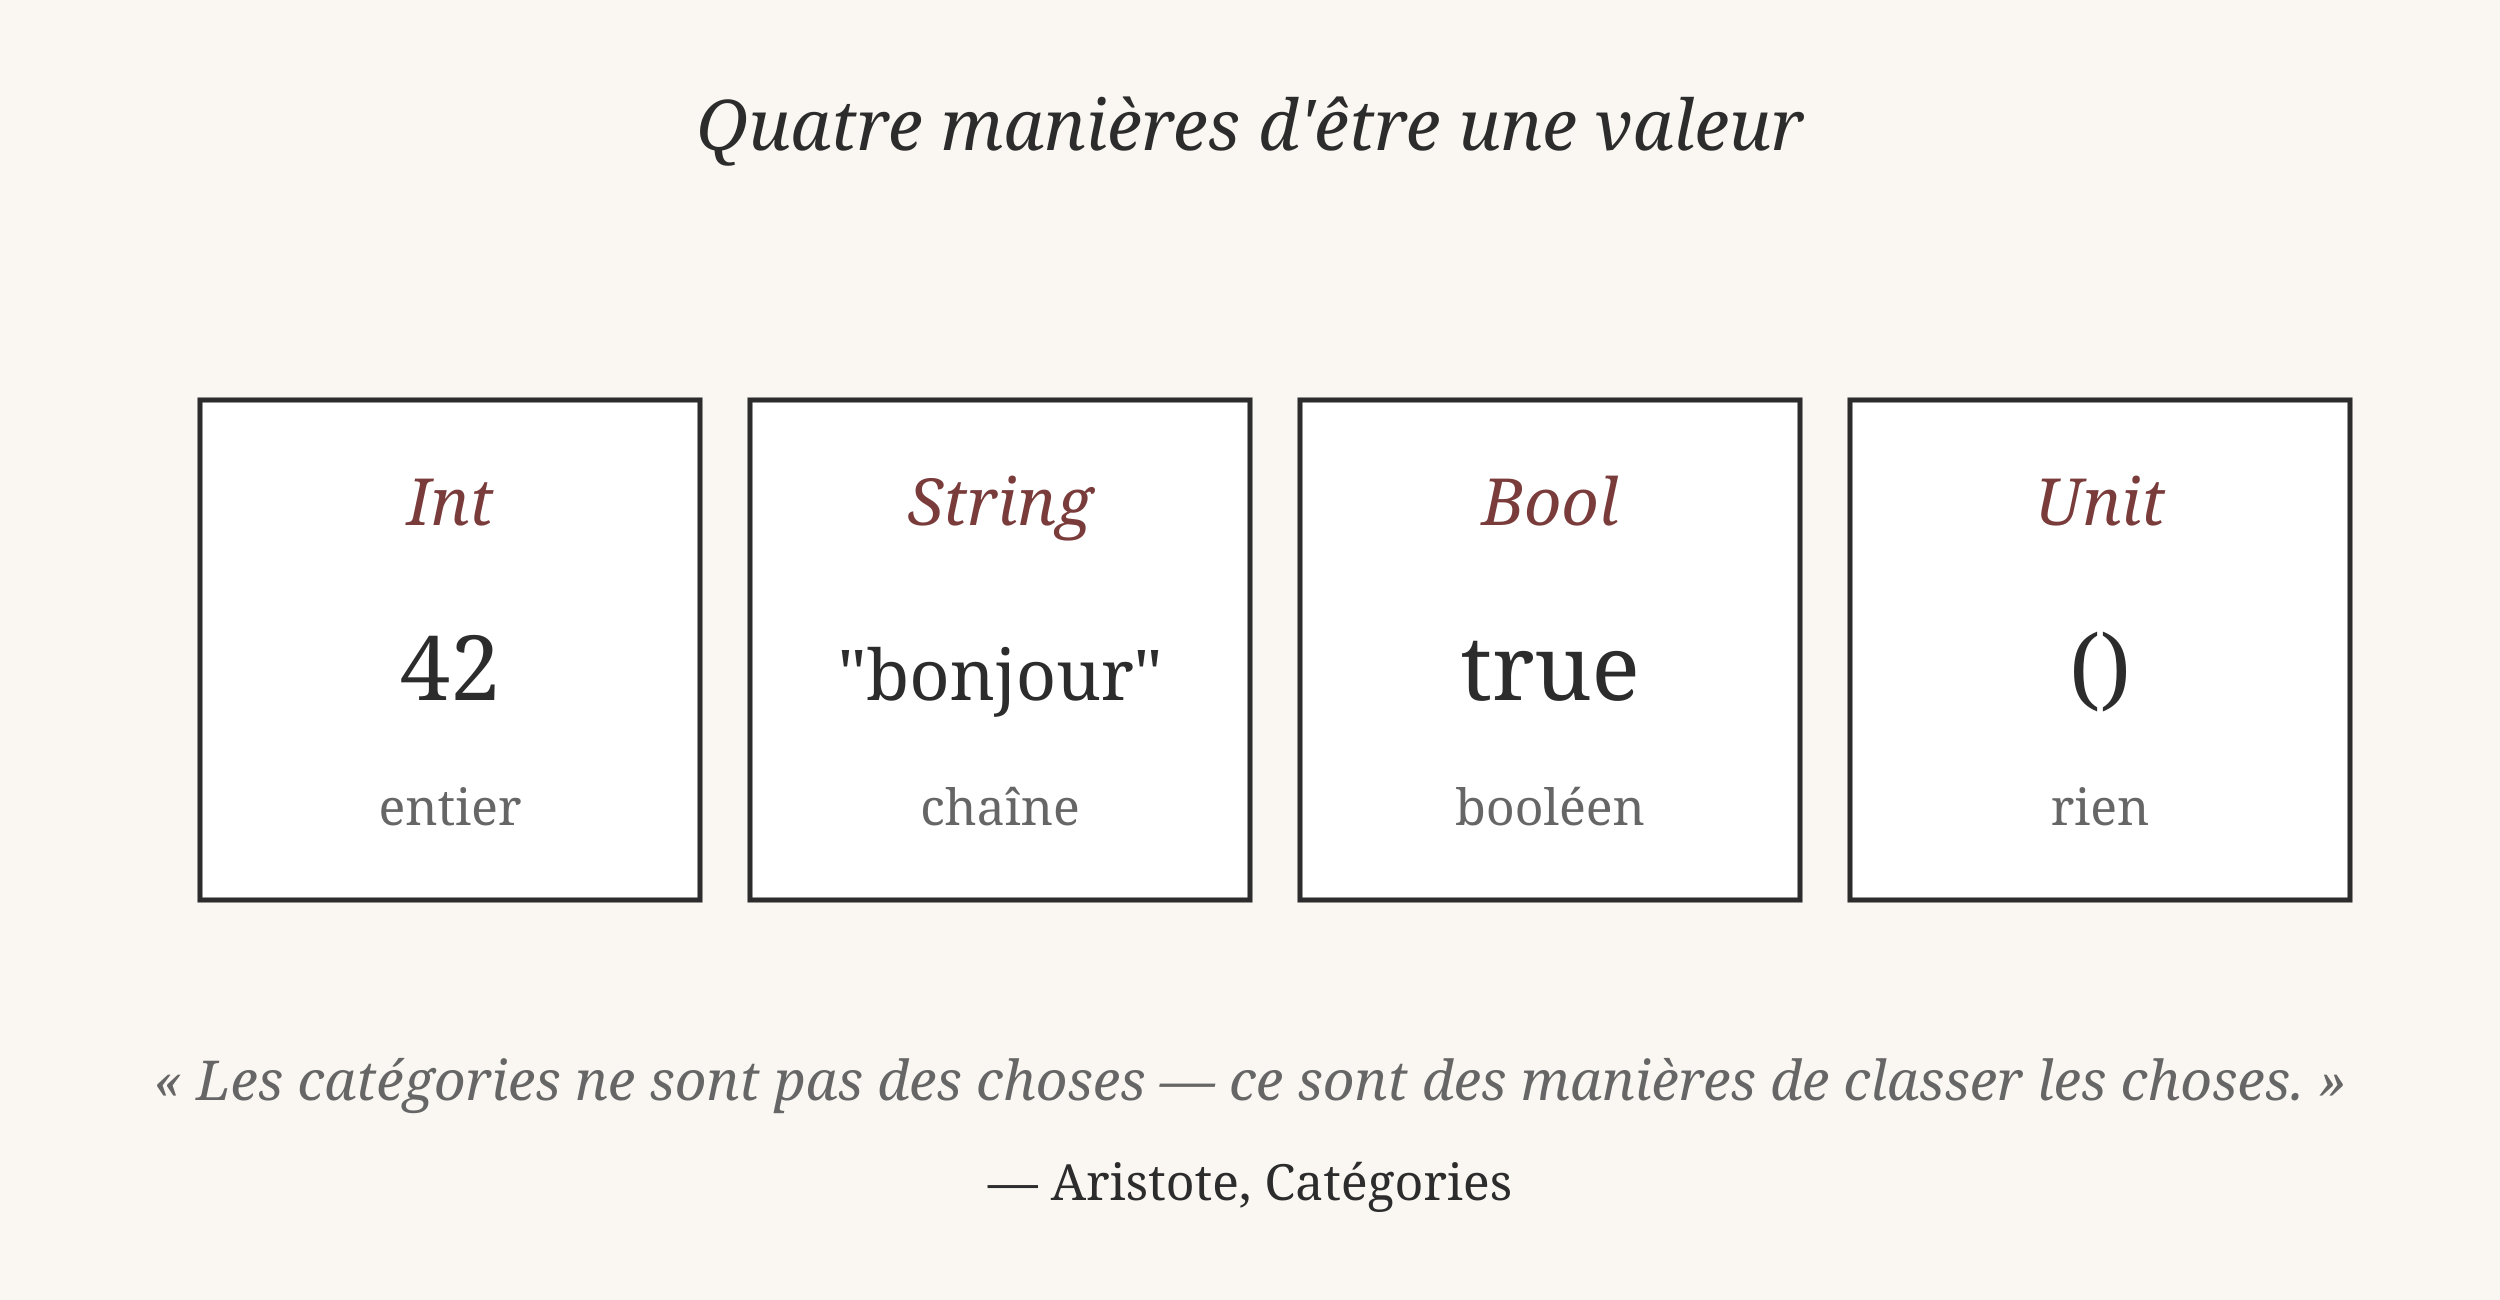
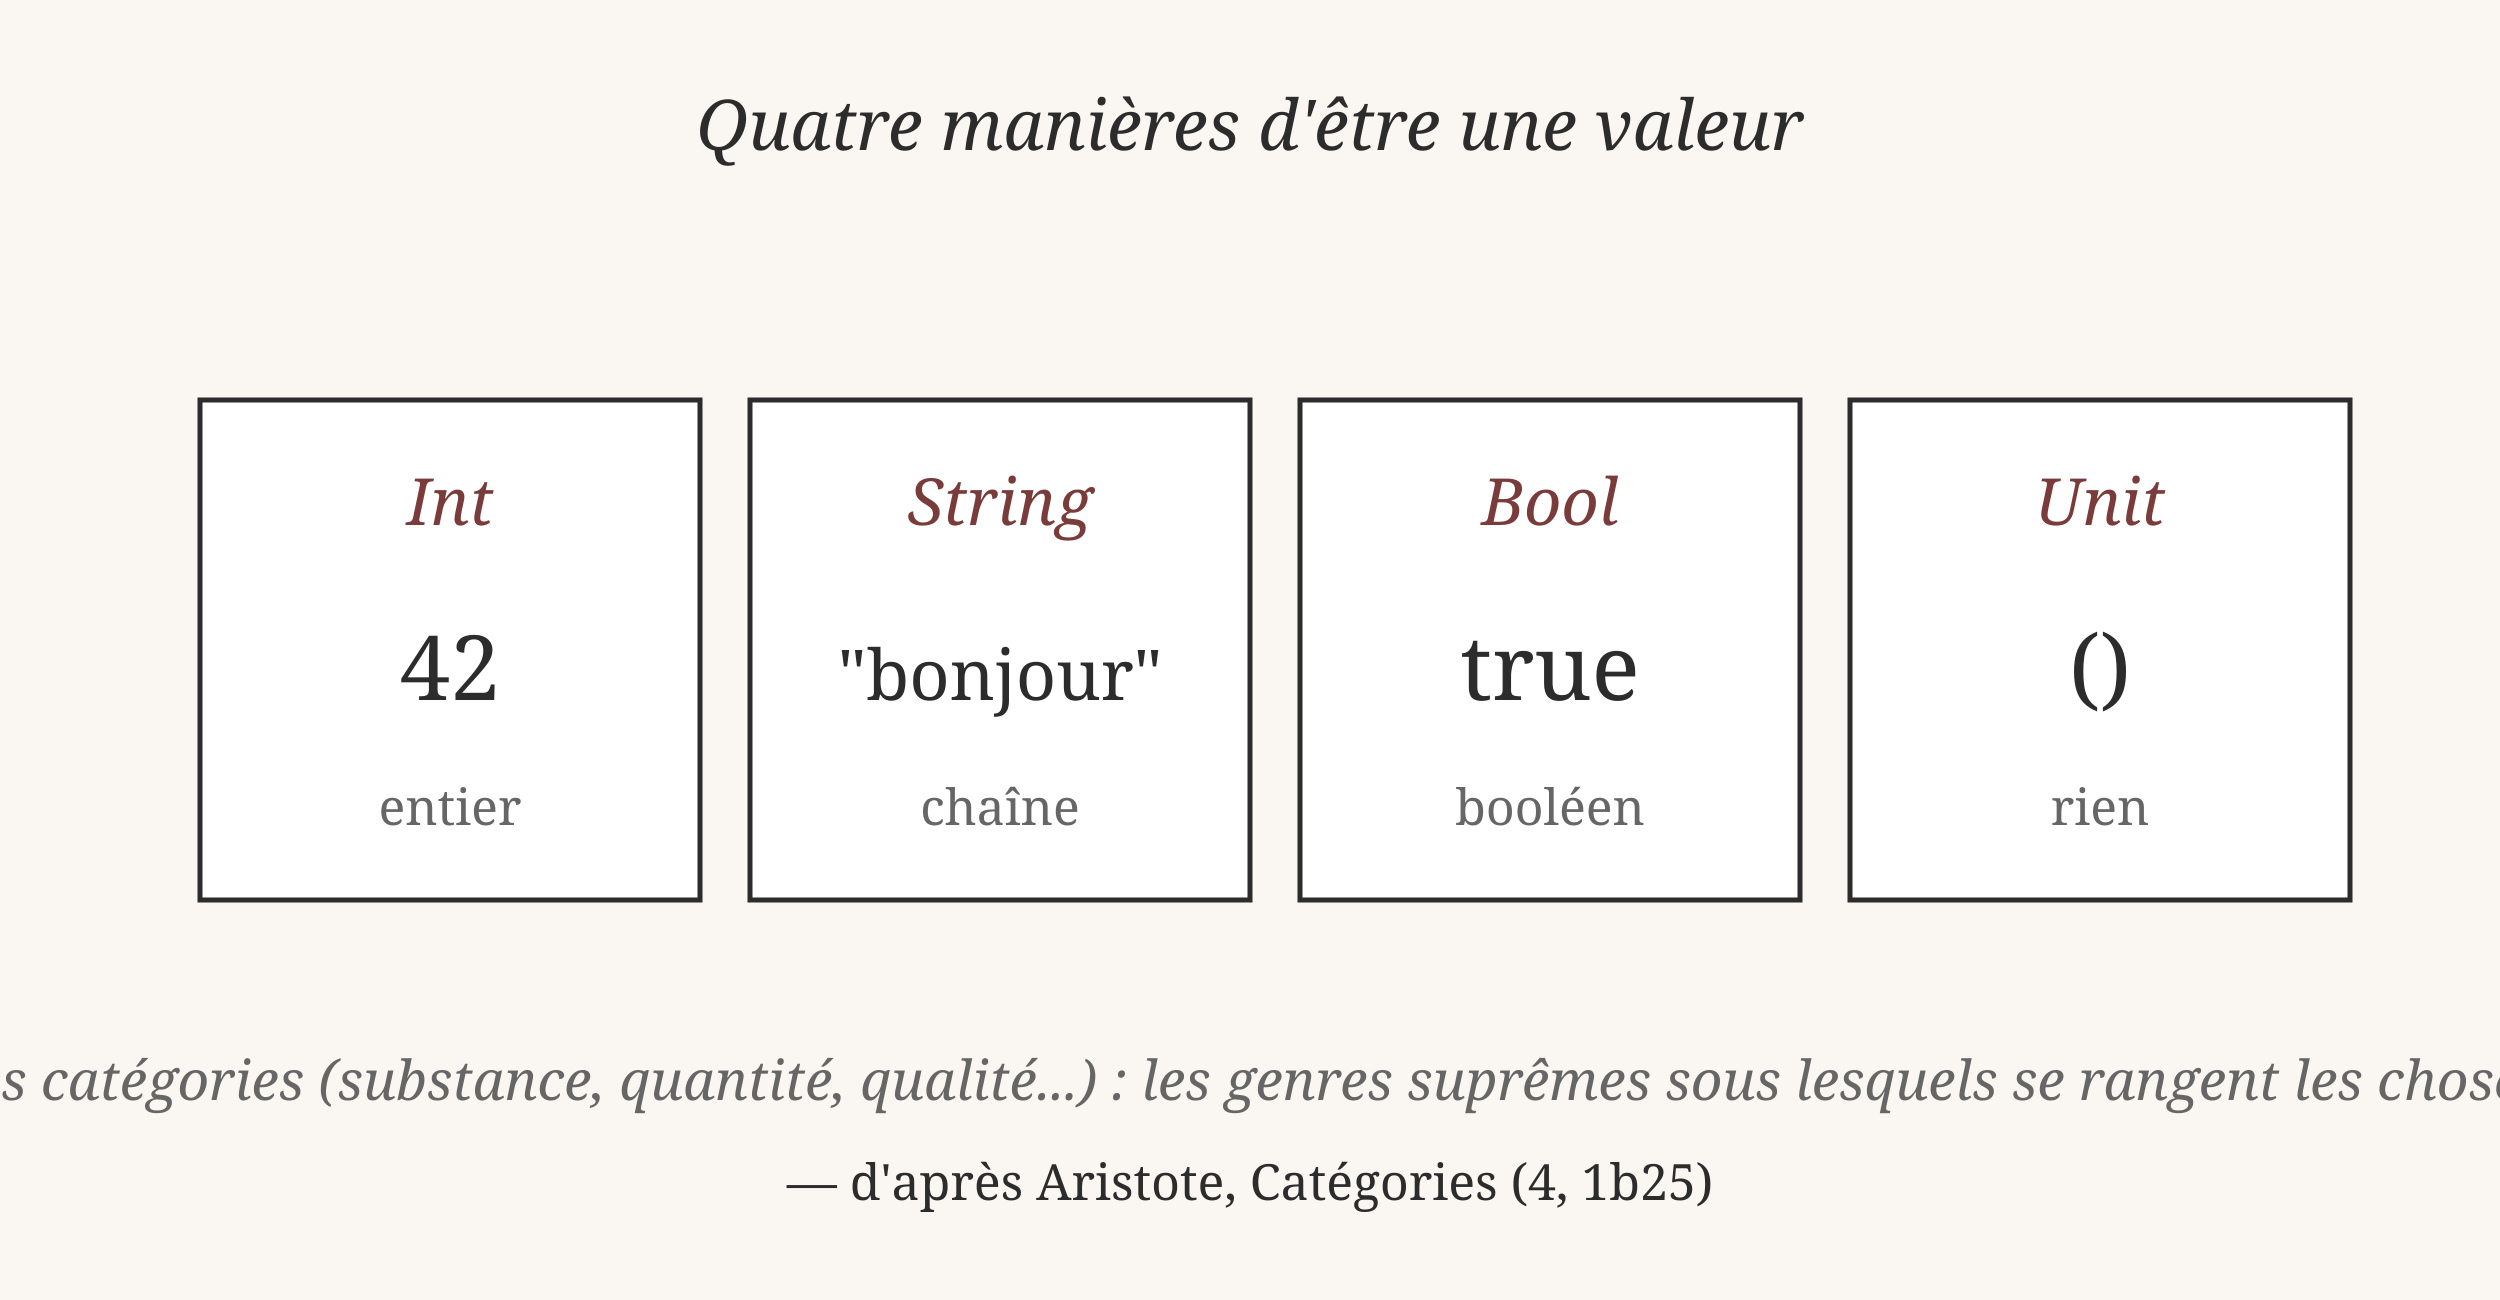
<svg xmlns="http://www.w3.org/2000/svg" viewBox="0 0 500 260" font-family="Georgia, serif">
  <rect width="500" height="260" fill="#faf7f2" />
  <text x="250" y="30" text-anchor="middle" font-size="14" font-style="italic" fill="#2c2c2c">
    Quatre manières d'être une valeur
  </text>
  <g font-size="11" fill="#2c2c2c">
    <rect x="40" y="80" width="100" height="100" fill="#fff" stroke="#2c2c2c" stroke-width="1" />
    <text x="90" y="105" text-anchor="middle" font-size="13" font-style="italic" fill="#7a3b3b">Int</text>
    <text x="90" y="140" text-anchor="middle" font-size="18" fill="#2c2c2c">42</text>
    <text x="90" y="165" text-anchor="middle" font-size="10" fill="#666">entier</text>
    <rect x="150" y="80" width="100" height="100" fill="#fff" stroke="#2c2c2c" stroke-width="1" />
    <text x="200" y="105" text-anchor="middle" font-size="13" font-style="italic" fill="#7a3b3b">String</text>
    <text x="200" y="140" text-anchor="middle" font-size="14" fill="#2c2c2c">"bonjour"</text>
    <text x="200" y="165" text-anchor="middle" font-size="10" fill="#666">chaîne</text>
    <rect x="260" y="80" width="100" height="100" fill="#fff" stroke="#2c2c2c" stroke-width="1" />
    <text x="310" y="105" text-anchor="middle" font-size="13" font-style="italic" fill="#7a3b3b">Bool</text>
    <text x="310" y="140" text-anchor="middle" font-size="18" fill="#2c2c2c">true</text>
    <text x="310" y="165" text-anchor="middle" font-size="10" fill="#666">booléen</text>
    <rect x="370" y="80" width="100" height="100" fill="#fff" stroke="#2c2c2c" stroke-width="1" />
    <text x="420" y="105" text-anchor="middle" font-size="13" font-style="italic" fill="#7a3b3b">Unit</text>
    <text x="420" y="140" text-anchor="middle" font-size="18" fill="#2c2c2c">()</text>
    <text x="420" y="165" text-anchor="middle" font-size="10" fill="#666">rien</text>
  </g>
  <text x="250" y="220" text-anchor="middle" font-size="11" fill="#666" font-style="italic">
-     « Les catégories ne sont pas des choses — ce sont des manières de classer les choses. »
+     Les catégories (substance, quantité, qualité...) : les genres suprêmes sous lesquels se rangent les choses.
  </text>
-   <text x="250" y="240" text-anchor="middle" font-size="10" fill="#2c2c2c">— Aristote, Catégories</text>
+   <text x="250" y="240" text-anchor="middle" font-size="10" fill="#2c2c2c">— d'après Aristote, Catégories (4, 1b25)</text>
</svg>
